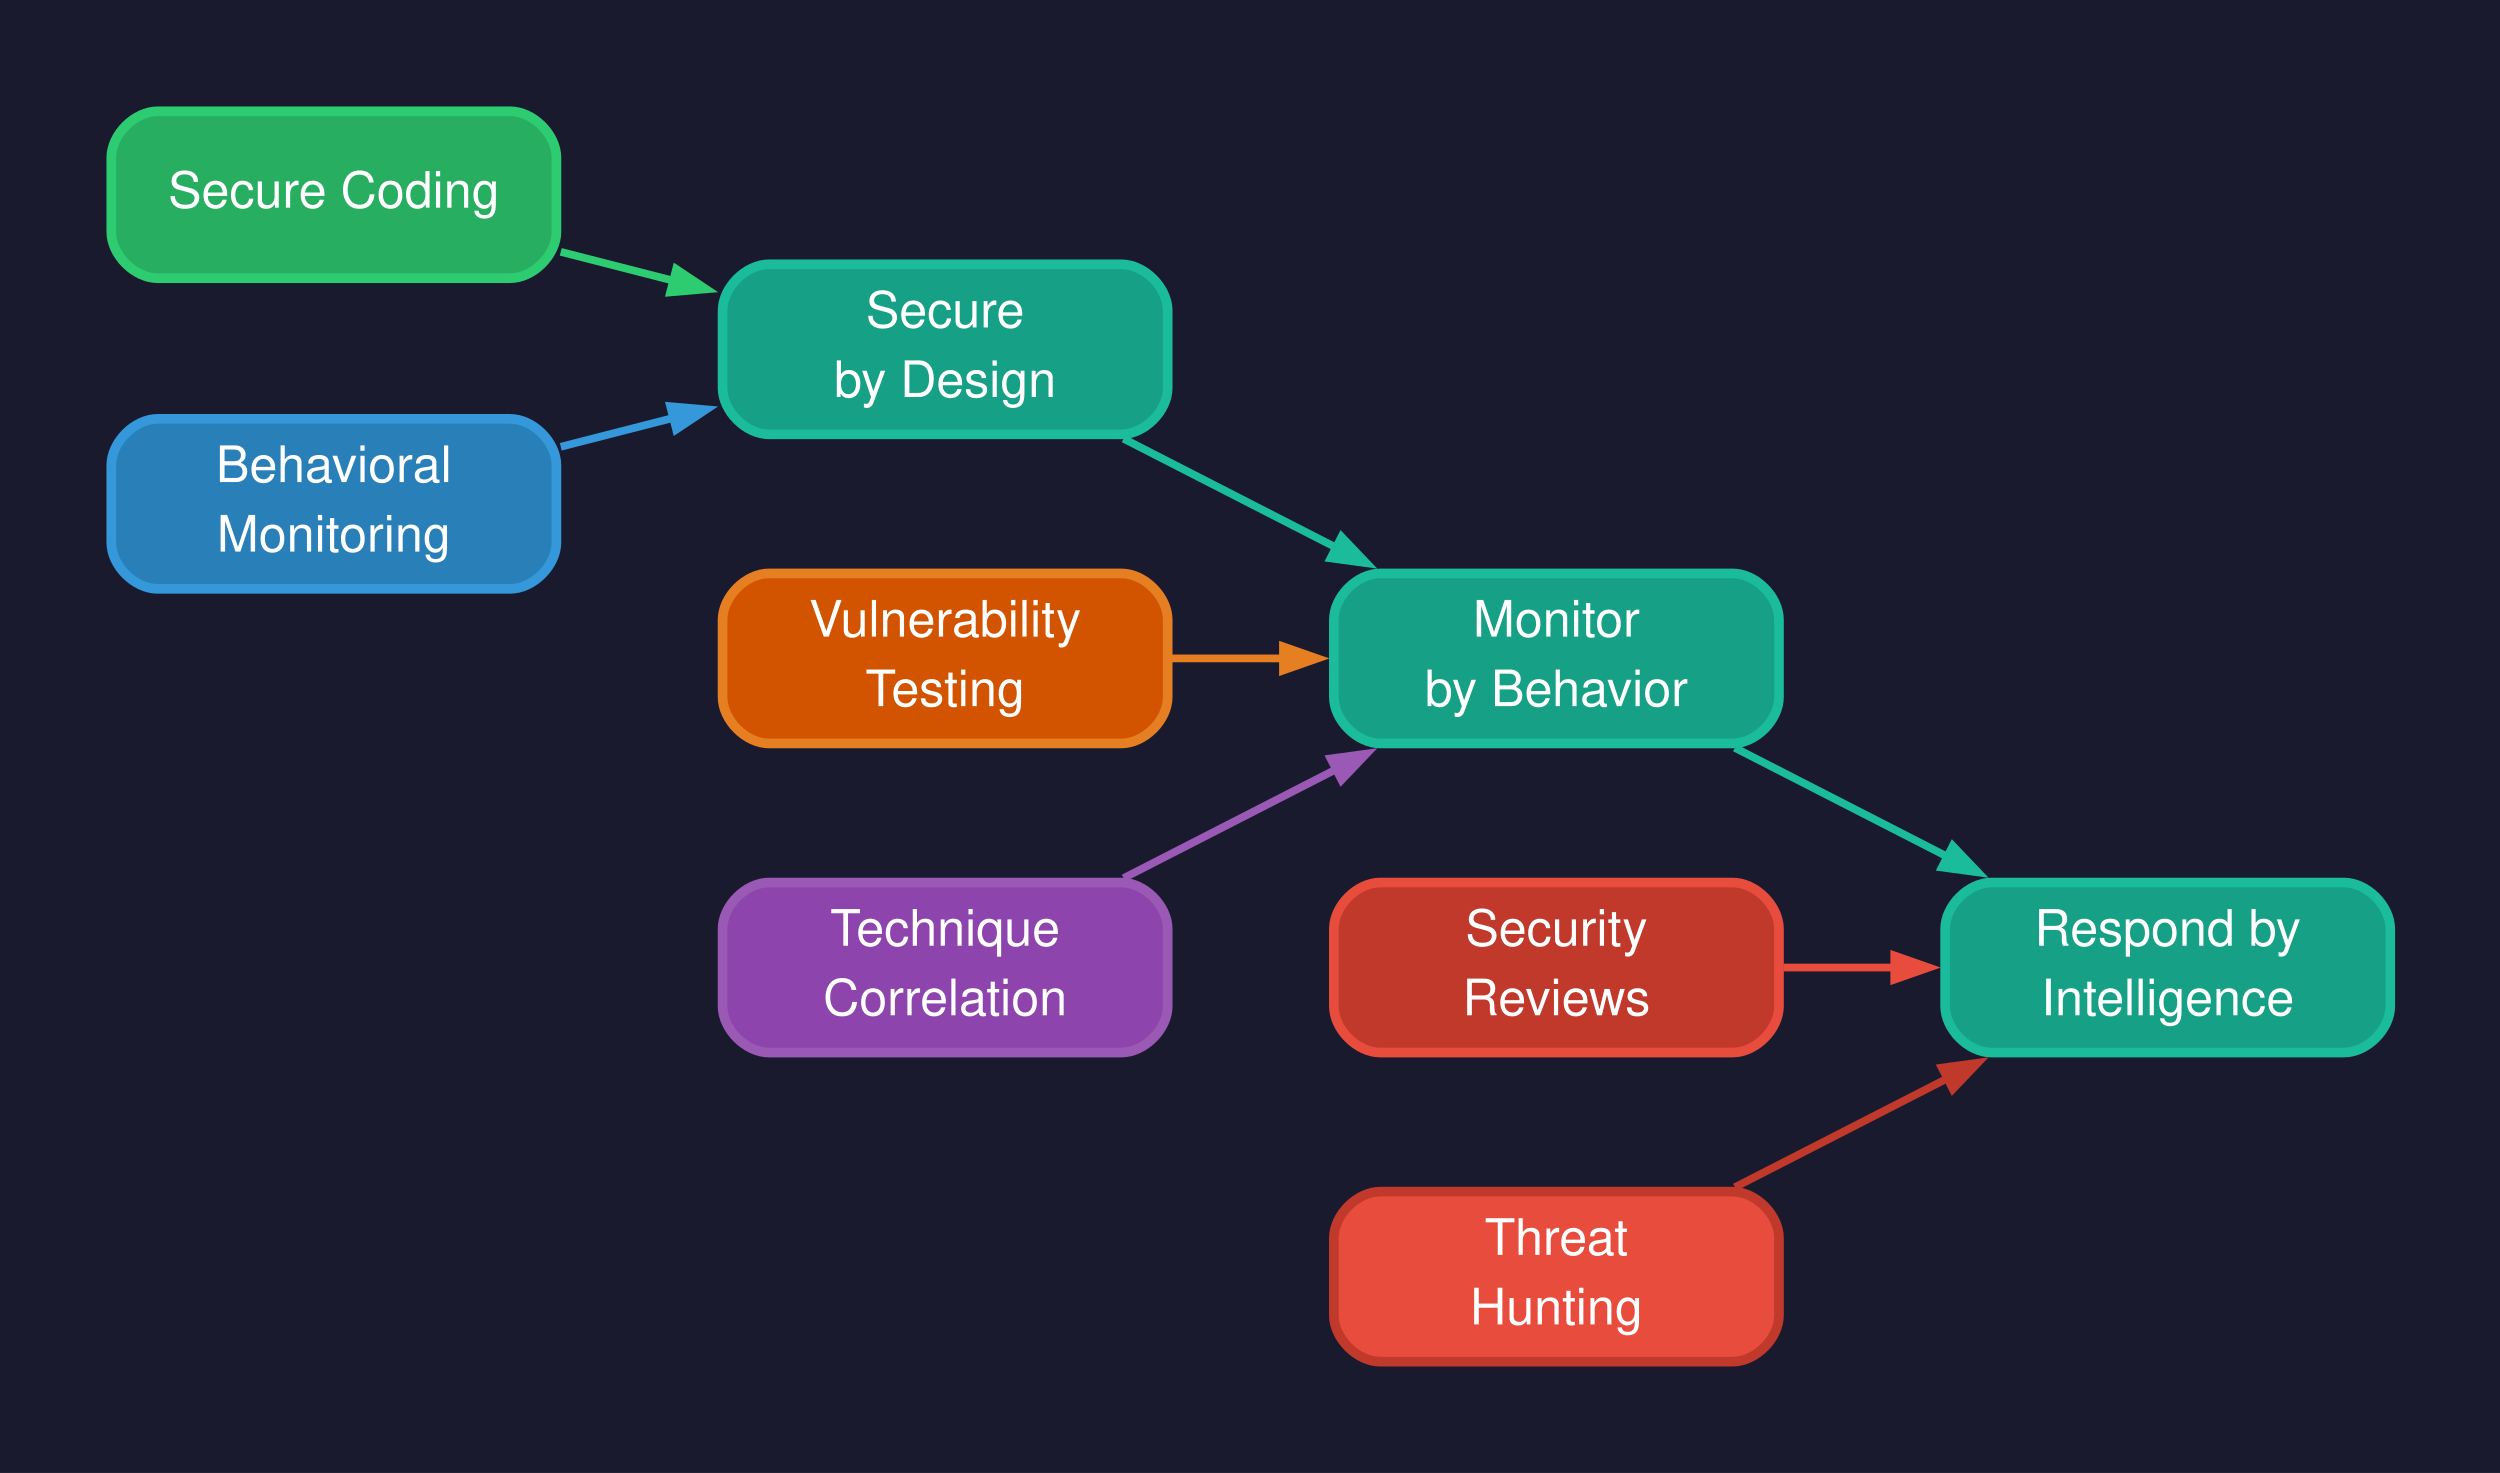
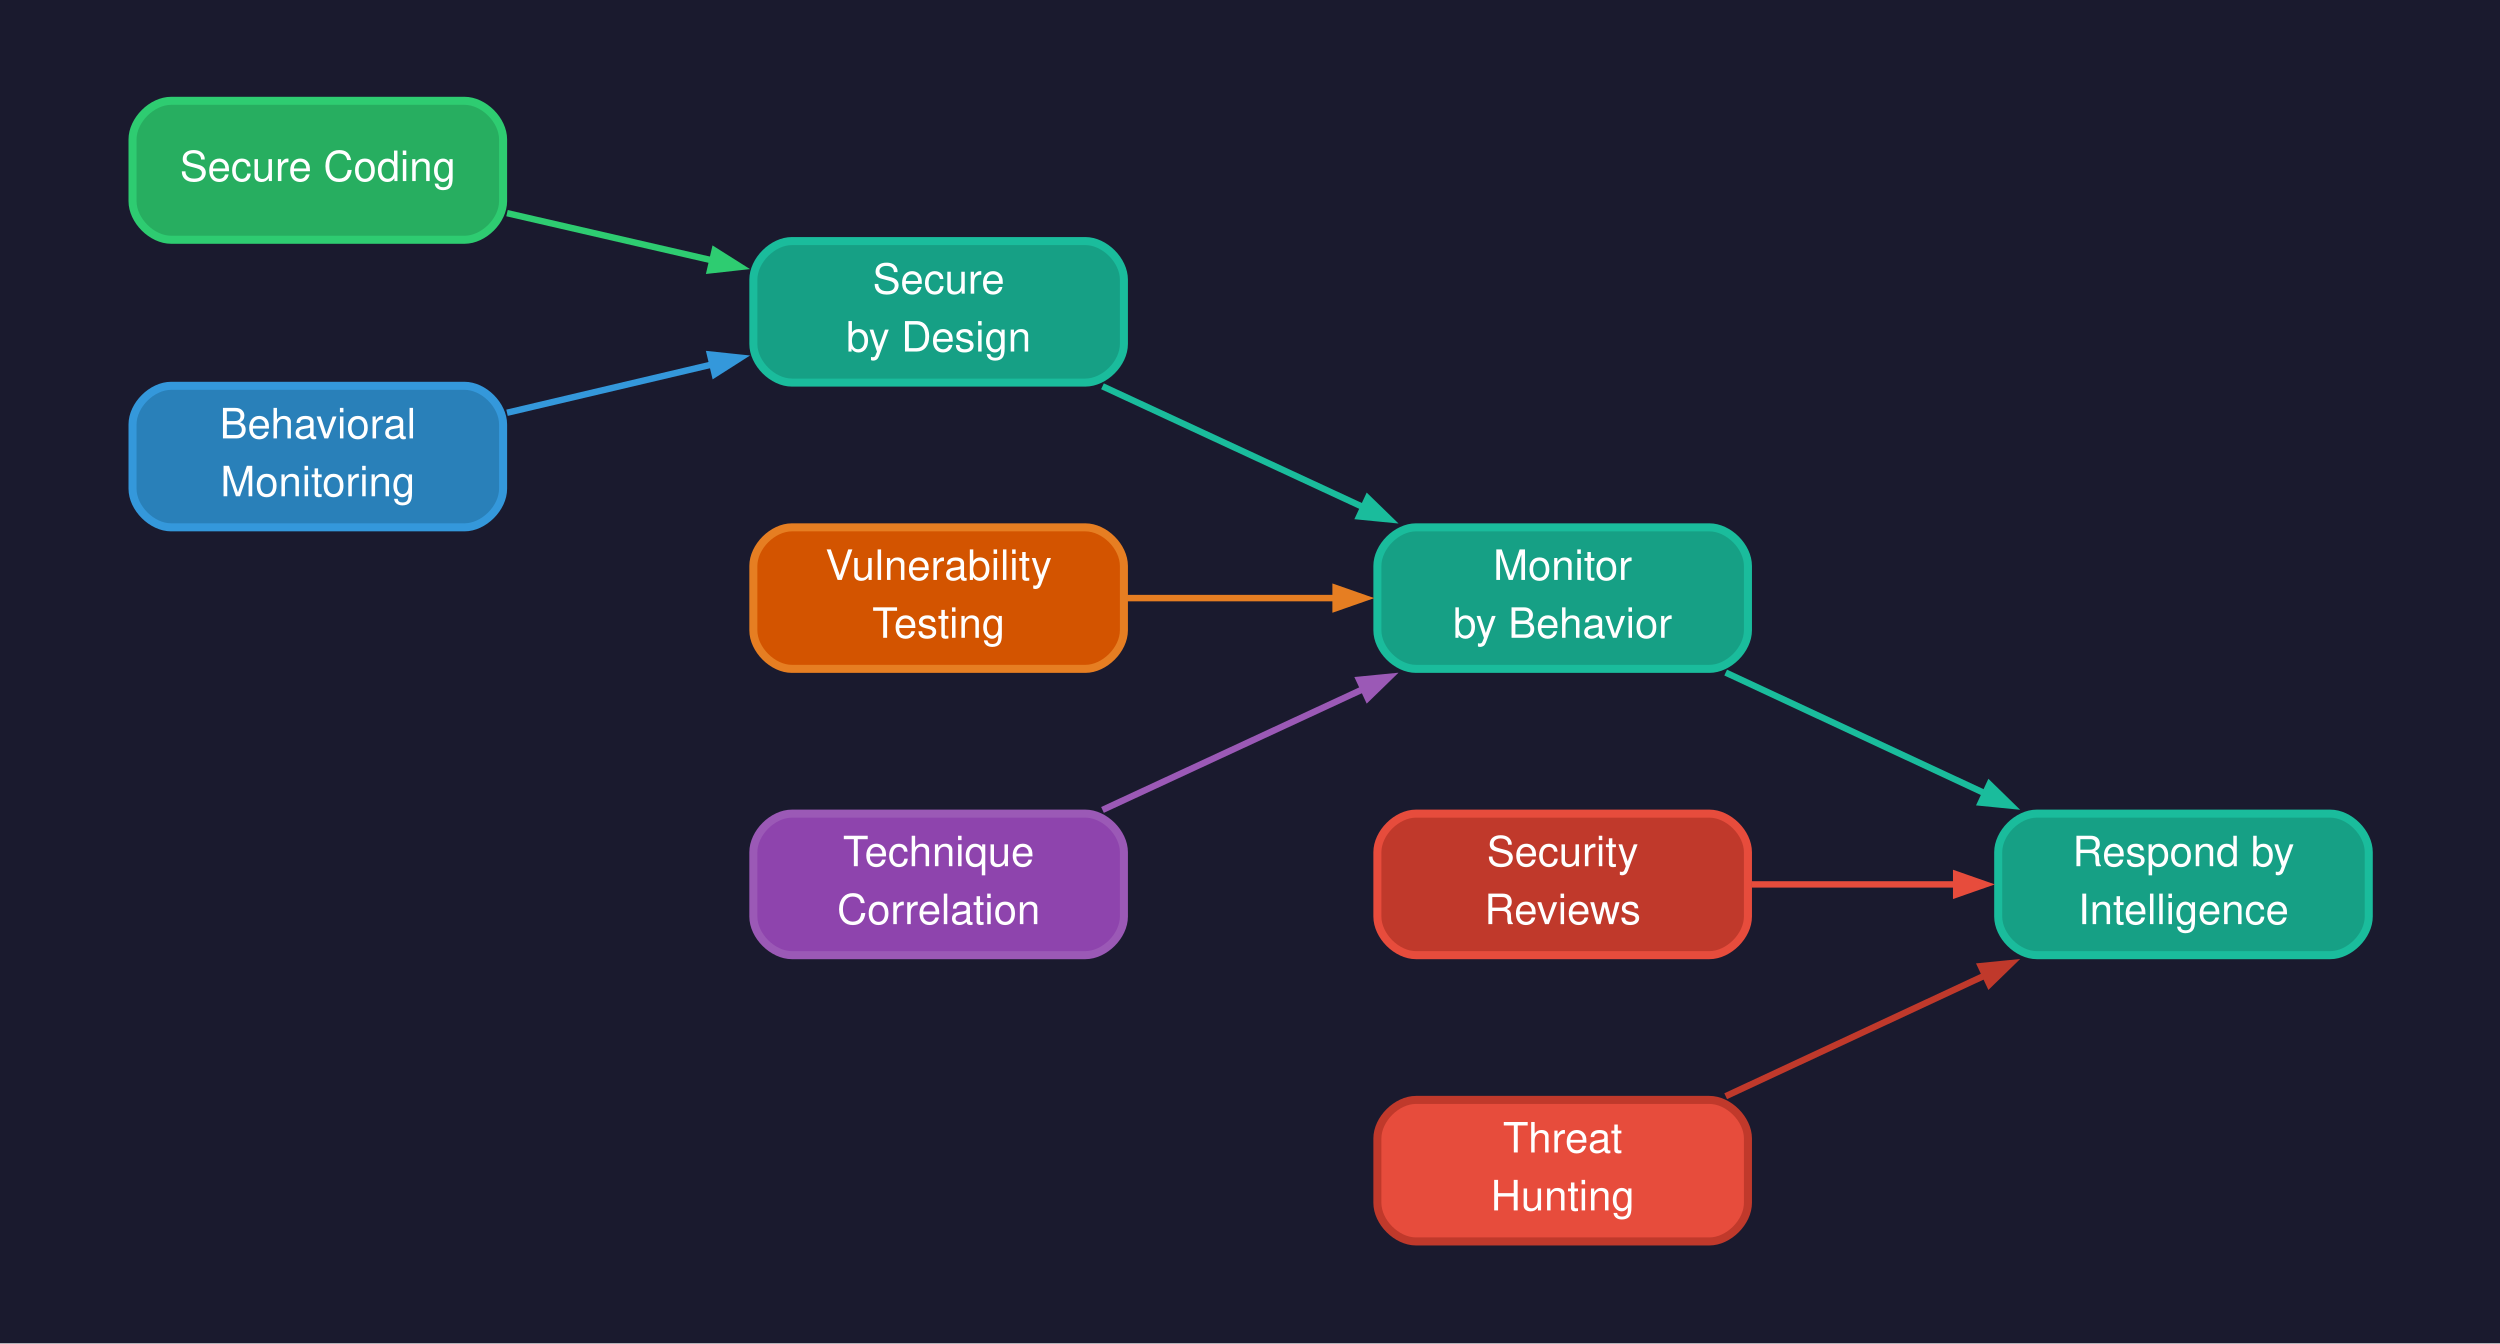
- <svg xmlns="http://www.w3.org/2000/svg" width="647pt" height="381pt" viewBox="0.00 0.00 647.00 381.00">
-   <g id="graph0" class="graph" transform="scale(1 1) rotate(0) translate(28.8 352.4)">
-     <polygon fill="#1a1a2e" stroke="none" points="-28.8,28.8 -28.8,-352.4 618.6,-352.4 618.6,28.8 -28.8,28.8" />
+ <svg xmlns="http://www.w3.org/2000/svg" width="670pt" height="360pt" viewBox="0.00 0.00 670.00 360.00">
+   <g id="graph0" class="graph" transform="scale(0.862069 0.862069) rotate(0) translate(28.8 388.8)">
+     <polygon fill="#1a1a2e" stroke="none" points="-28.8,28.8 -28.8,-388.8 748.8,-388.8 748.8,28.8 -28.8,28.8" />
    <g id="node1" class="node">
-       <path fill="#27ae60" stroke="#2ecc71" stroke-width="2.5" d="M103.2,-323.6C103.2,-323.6 12,-323.6 12,-323.6 6,-323.6 0,-317.6 0,-311.6 0,-311.6 0,-292.4 0,-292.4 0,-286.4 6,-280.4 12,-280.4 12,-280.4 103.2,-280.4 103.2,-280.4 109.2,-280.4 115.2,-286.4 115.2,-292.4 115.2,-292.4 115.2,-311.6 115.2,-311.6 115.2,-317.6 109.2,-323.6 103.2,-323.6" />
-       <text xml:space="preserve" text-anchor="middle" x="57.6" y="-298.65" font-family="Segoe UI,Helvetica,Arial,sans-serif" font-size="13.00" fill="white">Secure Coding</text>
+       <path fill="#27ae60" stroke="#2ecc71" stroke-width="2.5" d="M115.6,-357.46C115.6,-357.46 24.4,-357.46 24.4,-357.46 18.4,-357.46 12.4,-351.46 12.4,-345.46 12.4,-345.46 12.4,-326.26 12.4,-326.26 12.4,-320.26 18.4,-314.26 24.4,-314.26 24.4,-314.26 115.6,-314.26 115.6,-314.26 121.6,-314.26 127.6,-320.26 127.6,-326.26 127.6,-326.26 127.6,-345.46 127.6,-345.46 127.6,-351.46 121.6,-357.46 115.6,-357.46" />
+       <text xml:space="preserve" text-anchor="middle" x="70" y="-332.51" font-family="Segoe UI,Helvetica,Arial,sans-serif" font-size="13.00" fill="white">Secure Coding</text>
    </g>
    <g id="node7" class="node">
-       <path fill="#16a085" stroke="#1abc9c" stroke-width="2.5" d="M261.4,-284C261.4,-284 170.2,-284 170.2,-284 164.2,-284 158.2,-278 158.2,-272 158.2,-272 158.2,-252 158.2,-252 158.2,-246 164.2,-240 170.2,-240 170.2,-240 261.4,-240 261.4,-240 267.4,-240 273.4,-246 273.4,-252 273.4,-252 273.4,-272 273.4,-272 273.4,-278 267.4,-284 261.4,-284" />
-       <text xml:space="preserve" text-anchor="middle" x="215.8" y="-267.65" font-family="Segoe UI,Helvetica,Arial,sans-serif" font-size="13.00" fill="white">Secure</text>
-       <text xml:space="preserve" text-anchor="middle" x="215.8" y="-249.65" font-family="Segoe UI,Helvetica,Arial,sans-serif" font-size="13.00" fill="white">by Design</text>
+       <path fill="#16a085" stroke="#1abc9c" stroke-width="2.5" d="M308.6,-313.86C308.6,-313.86 217.4,-313.86 217.4,-313.86 211.4,-313.86 205.4,-307.86 205.4,-301.86 205.4,-301.86 205.4,-281.86 205.4,-281.86 205.4,-275.86 211.4,-269.86 217.4,-269.86 217.4,-269.86 308.6,-269.86 308.6,-269.86 314.6,-269.86 320.6,-275.86 320.6,-281.86 320.6,-281.86 320.6,-301.86 320.6,-301.86 320.6,-307.86 314.6,-313.86 308.6,-313.86" />
+       <text xml:space="preserve" text-anchor="middle" x="263" y="-297.51" font-family="Segoe UI,Helvetica,Arial,sans-serif" font-size="13.00" fill="white">Secure</text>
+       <text xml:space="preserve" text-anchor="middle" x="263" y="-279.51" font-family="Segoe UI,Helvetica,Arial,sans-serif" font-size="13.00" fill="white">by Design</text>
    </g>
    <g id="edge1" class="edge">
-       <path fill="none" stroke="#2ecc71" stroke-width="2" d="M116.32,-287.22C125.88,-284.77 135.87,-282.21 145.67,-279.7" />
-       <polygon fill="#2ecc71" stroke="#2ecc71" stroke-width="2" points="146.19,-282.82 154.12,-277.54 144.62,-276.72 146.19,-282.82" />
+       <path fill="none" stroke="#2ecc71" stroke-width="2" d="M128.82,-322.54C149.02,-317.89 171.89,-312.62 192.91,-307.78" />
+       <polygon fill="#2ecc71" stroke="#2ecc71" stroke-width="2" points="193.36,-310.91 201.42,-305.82 191.94,-304.77 193.36,-310.91" />
    </g>
    <g id="node2" class="node">
-       <path fill="#2980b9" stroke="#3498db" stroke-width="2.5" d="M103.2,-244C103.2,-244 12,-244 12,-244 6,-244 0,-238 0,-232 0,-232 0,-212 0,-212 0,-206 6,-200 12,-200 12,-200 103.2,-200 103.2,-200 109.2,-200 115.2,-206 115.2,-212 115.2,-212 115.2,-232 115.2,-232 115.2,-238 109.2,-244 103.2,-244" />
-       <text xml:space="preserve" text-anchor="middle" x="57.6" y="-227.65" font-family="Segoe UI,Helvetica,Arial,sans-serif" font-size="13.00" fill="white">Behavioral</text>
-       <text xml:space="preserve" text-anchor="middle" x="57.6" y="-209.65" font-family="Segoe UI,Helvetica,Arial,sans-serif" font-size="13.00" fill="white">Monitoring</text>
+       <path fill="#2980b9" stroke="#3498db" stroke-width="2.5" d="M115.6,-268.86C115.6,-268.86 24.4,-268.86 24.4,-268.86 18.4,-268.86 12.4,-262.86 12.4,-256.86 12.4,-256.86 12.4,-236.86 12.4,-236.86 12.4,-230.86 18.4,-224.86 24.4,-224.86 24.4,-224.86 115.6,-224.86 115.6,-224.86 121.6,-224.86 127.6,-230.86 127.6,-236.86 127.6,-236.86 127.6,-256.86 127.6,-256.86 127.6,-262.86 121.6,-268.86 115.6,-268.86" />
+       <text xml:space="preserve" text-anchor="middle" x="70" y="-252.51" font-family="Segoe UI,Helvetica,Arial,sans-serif" font-size="13.00" fill="white">Behavioral</text>
+       <text xml:space="preserve" text-anchor="middle" x="70" y="-234.51" font-family="Segoe UI,Helvetica,Arial,sans-serif" font-size="13.00" fill="white">Monitoring</text>
    </g>
    <g id="edge2" class="edge">
-       <path fill="none" stroke="#3498db" stroke-width="2" d="M116.32,-236.78C125.88,-239.23 135.87,-241.79 145.67,-244.3" />
-       <polygon fill="#3498db" stroke="#3498db" stroke-width="2" points="144.62,-247.28 154.12,-246.46 146.19,-241.18 144.62,-247.28" />
+       <path fill="none" stroke="#3498db" stroke-width="2" d="M128.82,-260.48C149.02,-265.24 171.89,-270.63 192.91,-275.58" />
+       <polygon fill="#3498db" stroke="#3498db" stroke-width="2" points="191.94,-278.59 201.43,-277.59 193.39,-272.46 191.94,-278.59" />
    </g>
    <g id="node3" class="node">
-       <path fill="#d35400" stroke="#e67e22" stroke-width="2.5" d="M261.4,-204C261.4,-204 170.2,-204 170.2,-204 164.2,-204 158.2,-198 158.2,-192 158.2,-192 158.2,-172 158.2,-172 158.2,-166 164.2,-160 170.2,-160 170.2,-160 261.4,-160 261.4,-160 267.4,-160 273.4,-166 273.4,-172 273.4,-172 273.4,-192 273.4,-192 273.4,-198 267.4,-204 261.4,-204" />
-       <text xml:space="preserve" text-anchor="middle" x="215.8" y="-187.65" font-family="Segoe UI,Helvetica,Arial,sans-serif" font-size="13.00" fill="white">Vulnerability</text>
-       <text xml:space="preserve" text-anchor="middle" x="215.8" y="-169.65" font-family="Segoe UI,Helvetica,Arial,sans-serif" font-size="13.00" fill="white">Testing</text>
+       <path fill="#d35400" stroke="#e67e22" stroke-width="2.5" d="M308.6,-224.86C308.6,-224.86 217.4,-224.86 217.4,-224.86 211.4,-224.86 205.4,-218.86 205.4,-212.86 205.4,-212.86 205.4,-192.86 205.4,-192.86 205.4,-186.86 211.4,-180.86 217.4,-180.86 217.4,-180.86 308.6,-180.86 308.6,-180.86 314.6,-180.86 320.6,-186.86 320.6,-192.86 320.6,-192.86 320.6,-212.86 320.6,-212.86 320.6,-218.86 314.6,-224.86 308.6,-224.86" />
+       <text xml:space="preserve" text-anchor="middle" x="263" y="-208.51" font-family="Segoe UI,Helvetica,Arial,sans-serif" font-size="13.00" fill="white">Vulnerability</text>
+       <text xml:space="preserve" text-anchor="middle" x="263" y="-190.51" font-family="Segoe UI,Helvetica,Arial,sans-serif" font-size="13.00" fill="white">Testing</text>
    </g>
    <g id="node8" class="node">
-       <path fill="#16a085" stroke="#1abc9c" stroke-width="2.5" d="M419.6,-204C419.6,-204 328.4,-204 328.4,-204 322.4,-204 316.4,-198 316.4,-192 316.4,-192 316.4,-172 316.4,-172 316.4,-166 322.4,-160 328.4,-160 328.4,-160 419.6,-160 419.6,-160 425.6,-160 431.6,-166 431.6,-172 431.6,-172 431.6,-192 431.6,-192 431.6,-198 425.6,-204 419.6,-204" />
-       <text xml:space="preserve" text-anchor="middle" x="374" y="-187.65" font-family="Segoe UI,Helvetica,Arial,sans-serif" font-size="13.00" fill="white">Monitor</text>
-       <text xml:space="preserve" text-anchor="middle" x="374" y="-169.65" font-family="Segoe UI,Helvetica,Arial,sans-serif" font-size="13.00" fill="white">by Behavior</text>
+       <path fill="#16a085" stroke="#1abc9c" stroke-width="2.5" d="M502.6,-224.86C502.6,-224.86 411.4,-224.86 411.4,-224.86 405.4,-224.86 399.4,-218.86 399.4,-212.86 399.4,-212.86 399.4,-192.86 399.4,-192.86 399.4,-186.86 405.4,-180.86 411.4,-180.86 411.4,-180.86 502.6,-180.86 502.6,-180.86 508.6,-180.86 514.6,-186.86 514.6,-192.86 514.6,-192.86 514.6,-212.86 514.6,-212.86 514.6,-218.86 508.6,-224.86 502.6,-224.86" />
+       <text xml:space="preserve" text-anchor="middle" x="457" y="-208.51" font-family="Segoe UI,Helvetica,Arial,sans-serif" font-size="13.00" fill="white">Monitor</text>
+       <text xml:space="preserve" text-anchor="middle" x="457" y="-190.51" font-family="Segoe UI,Helvetica,Arial,sans-serif" font-size="13.00" fill="white">by Behavior</text>
    </g>
    <g id="edge3" class="edge">
-       <path fill="none" stroke="#e67e22" stroke-width="2" d="M274.52,-182C283.87,-182 293.64,-182 303.23,-182" />
-       <polygon fill="#e67e22" stroke="#e67e22" stroke-width="2" points="303.23,-185.15 312.23,-182 303.23,-178.85 303.23,-185.15" />
+       <path fill="none" stroke="#e67e22" stroke-width="2" d="M321.61,-202.86C342.02,-202.86 365.2,-202.86 386.49,-202.86" />
+       <polygon fill="#e67e22" stroke="#e67e22" stroke-width="2" points="386.41,-206.01 395.41,-202.86 386.41,-199.71 386.41,-206.01" />
    </g>
    <g id="node4" class="node">
-       <path fill="#8e44ad" stroke="#9b59b6" stroke-width="2.5" d="M261.4,-124C261.4,-124 170.2,-124 170.2,-124 164.2,-124 158.2,-118 158.2,-112 158.2,-112 158.2,-92 158.2,-92 158.2,-86 164.2,-80 170.2,-80 170.2,-80 261.4,-80 261.4,-80 267.4,-80 273.4,-86 273.4,-92 273.4,-92 273.4,-112 273.4,-112 273.4,-118 267.4,-124 261.4,-124" />
-       <text xml:space="preserve" text-anchor="middle" x="215.8" y="-107.65" font-family="Segoe UI,Helvetica,Arial,sans-serif" font-size="13.00" fill="white">Technique</text>
-       <text xml:space="preserve" text-anchor="middle" x="215.8" y="-89.65" font-family="Segoe UI,Helvetica,Arial,sans-serif" font-size="13.00" fill="white">Correlation</text>
+       <path fill="#8e44ad" stroke="#9b59b6" stroke-width="2.5" d="M308.6,-135.86C308.6,-135.86 217.4,-135.86 217.4,-135.86 211.4,-135.86 205.4,-129.86 205.4,-123.86 205.4,-123.86 205.4,-103.86 205.4,-103.86 205.4,-97.86 211.4,-91.86 217.4,-91.86 217.4,-91.86 308.6,-91.86 308.6,-91.86 314.6,-91.86 320.6,-97.86 320.6,-103.86 320.6,-103.86 320.6,-123.86 320.6,-123.86 320.6,-129.86 314.6,-135.86 308.6,-135.86" />
+       <text xml:space="preserve" text-anchor="middle" x="263" y="-119.51" font-family="Segoe UI,Helvetica,Arial,sans-serif" font-size="13.00" fill="white">Technique</text>
+       <text xml:space="preserve" text-anchor="middle" x="263" y="-101.51" font-family="Segoe UI,Helvetica,Arial,sans-serif" font-size="13.00" fill="white">Correlation</text>
    </g>
    <g id="edge4" class="edge">
-       <path fill="none" stroke="#9b59b6" stroke-width="2" d="M261.98,-125.14C279.15,-133.93 298.91,-144.05 316.96,-153.3" />
-       <polygon fill="#9b59b6" stroke="#9b59b6" stroke-width="2" points="315.51,-156.1 324.96,-157.39 318.38,-150.49 315.51,-156.1" />
+       <path fill="none" stroke="#9b59b6" stroke-width="2" d="M313.94,-137.01C338.85,-148.55 369.17,-162.61 395.39,-174.77" />
+       <polygon fill="#9b59b6" stroke="#9b59b6" stroke-width="2" points="393.74,-177.47 403.23,-178.4 396.39,-171.75 393.74,-177.47" />
    </g>
    <g id="node5" class="node">
-       <path fill="#c0392b" stroke="#e74c3c" stroke-width="2.5" d="M419.6,-124C419.6,-124 328.4,-124 328.4,-124 322.4,-124 316.4,-118 316.4,-112 316.4,-112 316.4,-92 316.4,-92 316.4,-86 322.4,-80 328.4,-80 328.4,-80 419.6,-80 419.6,-80 425.6,-80 431.6,-86 431.6,-92 431.6,-92 431.6,-112 431.6,-112 431.6,-118 425.6,-124 419.6,-124" />
-       <text xml:space="preserve" text-anchor="middle" x="374" y="-107.65" font-family="Segoe UI,Helvetica,Arial,sans-serif" font-size="13.00" fill="white">Security</text>
-       <text xml:space="preserve" text-anchor="middle" x="374" y="-89.65" font-family="Segoe UI,Helvetica,Arial,sans-serif" font-size="13.00" fill="white">Reviews</text>
+       <path fill="#c0392b" stroke="#e74c3c" stroke-width="2.5" d="M502.6,-135.86C502.6,-135.86 411.4,-135.86 411.4,-135.86 405.4,-135.86 399.4,-129.86 399.4,-123.86 399.4,-123.86 399.4,-103.86 399.4,-103.86 399.4,-97.86 405.4,-91.86 411.4,-91.86 411.4,-91.86 502.6,-91.86 502.6,-91.86 508.6,-91.86 514.6,-97.86 514.6,-103.86 514.6,-103.86 514.6,-123.86 514.6,-123.86 514.6,-129.86 508.6,-135.86 502.6,-135.86" />
+       <text xml:space="preserve" text-anchor="middle" x="457" y="-119.51" font-family="Segoe UI,Helvetica,Arial,sans-serif" font-size="13.00" fill="white">Security</text>
+       <text xml:space="preserve" text-anchor="middle" x="457" y="-101.51" font-family="Segoe UI,Helvetica,Arial,sans-serif" font-size="13.00" fill="white">Reviews</text>
    </g>
    <g id="node9" class="node">
-       <path fill="#16a085" stroke="#1abc9c" stroke-width="2.5" d="M577.8,-124C577.8,-124 486.6,-124 486.6,-124 480.6,-124 474.6,-118 474.6,-112 474.6,-112 474.6,-92 474.6,-92 474.6,-86 480.6,-80 486.6,-80 486.6,-80 577.8,-80 577.8,-80 583.8,-80 589.8,-86 589.8,-92 589.8,-92 589.8,-112 589.8,-112 589.8,-118 583.8,-124 577.8,-124" />
-       <text xml:space="preserve" text-anchor="middle" x="532.2" y="-107.65" font-family="Segoe UI,Helvetica,Arial,sans-serif" font-size="13.00" fill="white">Respond by</text>
-       <text xml:space="preserve" text-anchor="middle" x="532.2" y="-89.65" font-family="Segoe UI,Helvetica,Arial,sans-serif" font-size="13.00" fill="white">Intelligence</text>
+       <path fill="#16a085" stroke="#1abc9c" stroke-width="2.5" d="M695.6,-135.86C695.6,-135.86 604.4,-135.86 604.4,-135.86 598.4,-135.86 592.4,-129.86 592.4,-123.86 592.4,-123.86 592.4,-103.86 592.4,-103.86 592.4,-97.86 598.4,-91.86 604.4,-91.86 604.4,-91.86 695.6,-91.86 695.6,-91.86 701.6,-91.86 707.6,-97.86 707.6,-103.86 707.6,-103.86 707.6,-123.86 707.6,-123.86 707.6,-129.86 701.6,-135.86 695.6,-135.86" />
+       <text xml:space="preserve" text-anchor="middle" x="650" y="-119.51" font-family="Segoe UI,Helvetica,Arial,sans-serif" font-size="13.00" fill="white">Respond by</text>
+       <text xml:space="preserve" text-anchor="middle" x="650" y="-101.51" font-family="Segoe UI,Helvetica,Arial,sans-serif" font-size="13.00" fill="white">Intelligence</text>
    </g>
    <g id="edge5" class="edge">
-       <path fill="none" stroke="#e74c3c" stroke-width="2" d="M432.72,-102C442.07,-102 451.84,-102 461.43,-102" />
-       <polygon fill="#e74c3c" stroke="#e74c3c" stroke-width="2" points="461.43,-105.15 470.43,-102 461.43,-98.85 461.43,-105.15" />
+       <path fill="none" stroke="#e74c3c" stroke-width="2" d="M515.82,-113.86C535.93,-113.86 558.68,-113.86 579.62,-113.86" />
+       <polygon fill="#e74c3c" stroke="#e74c3c" stroke-width="2" points="579.34,-117.01 588.34,-113.86 579.34,-110.71 579.34,-117.01" />
    </g>
    <g id="node6" class="node">
-       <path fill="#e74c3c" stroke="#c0392b" stroke-width="2.5" d="M419.6,-44C419.6,-44 328.4,-44 328.4,-44 322.4,-44 316.4,-38 316.4,-32 316.4,-32 316.4,-12 316.4,-12 316.4,-6 322.4,0 328.4,0 328.4,0 419.6,0 419.6,0 425.6,0 431.6,-6 431.6,-12 431.6,-12 431.6,-32 431.6,-32 431.6,-38 425.6,-44 419.6,-44" />
-       <text xml:space="preserve" text-anchor="middle" x="374" y="-27.65" font-family="Segoe UI,Helvetica,Arial,sans-serif" font-size="13.00" fill="white">Threat</text>
-       <text xml:space="preserve" text-anchor="middle" x="374" y="-9.65" font-family="Segoe UI,Helvetica,Arial,sans-serif" font-size="13.00" fill="white">Hunting</text>
+       <path fill="#e74c3c" stroke="#c0392b" stroke-width="2.5" d="M502.6,-46.86C502.6,-46.86 411.4,-46.86 411.4,-46.86 405.4,-46.86 399.4,-40.86 399.4,-34.86 399.4,-34.86 399.4,-14.86 399.4,-14.86 399.4,-8.86 405.4,-2.86 411.4,-2.86 411.4,-2.86 502.6,-2.86 502.6,-2.86 508.6,-2.86 514.6,-8.86 514.6,-14.86 514.6,-14.86 514.6,-34.86 514.6,-34.86 514.6,-40.86 508.6,-46.86 502.6,-46.86" />
+       <text xml:space="preserve" text-anchor="middle" x="457" y="-30.51" font-family="Segoe UI,Helvetica,Arial,sans-serif" font-size="13.00" fill="white">Threat</text>
+       <text xml:space="preserve" text-anchor="middle" x="457" y="-12.51" font-family="Segoe UI,Helvetica,Arial,sans-serif" font-size="13.00" fill="white">Hunting</text>
    </g>
    <g id="edge6" class="edge">
-       <path fill="none" stroke="#c0392b" stroke-width="2" d="M420.18,-45.14C437.35,-53.93 457.11,-64.05 475.16,-73.3" />
-       <polygon fill="#c0392b" stroke="#c0392b" stroke-width="2" points="473.71,-76.1 483.16,-77.39 476.58,-70.49 473.71,-76.1" />
+       <path fill="none" stroke="#c0392b" stroke-width="2" d="M507.68,-48.01C532.35,-59.5 562.35,-73.48 588.36,-85.6" />
+       <polygon fill="#c0392b" stroke="#c0392b" stroke-width="2" points="587,-88.45 596.49,-89.39 589.66,-82.74 587,-88.45" />
    </g>
    <g id="edge7" class="edge">
-       <path fill="none" stroke="#1abc9c" stroke-width="2" d="M261.98,-238.86C279.15,-230.07 298.91,-219.95 316.96,-210.7" />
-       <polygon fill="#1abc9c" stroke="#1abc9c" stroke-width="2" points="318.38,-213.51 324.96,-206.61 315.51,-207.9 318.38,-213.51" />
+       <path fill="none" stroke="#1abc9c" stroke-width="2" d="M313.94,-268.71C338.85,-257.17 369.17,-243.11 395.39,-230.95" />
+       <polygon fill="#1abc9c" stroke="#1abc9c" stroke-width="2" points="396.39,-233.97 403.23,-227.32 393.74,-228.25 396.39,-233.97" />
    </g>
    <g id="edge8" class="edge">
-       <path fill="none" stroke="#1abc9c" stroke-width="2" d="M420.18,-158.86C437.35,-150.07 457.11,-139.95 475.16,-130.7" />
-       <polygon fill="#1abc9c" stroke="#1abc9c" stroke-width="2" points="476.58,-133.51 483.16,-126.61 473.71,-127.9 476.58,-133.51" />
+       <path fill="none" stroke="#1abc9c" stroke-width="2" d="M507.68,-179.71C532.35,-168.22 562.35,-154.24 588.36,-142.12" />
+       <polygon fill="#1abc9c" stroke="#1abc9c" stroke-width="2" points="589.66,-144.99 596.49,-138.33 587,-139.27 589.66,-144.99" />
    </g>
  </g>
</svg>
